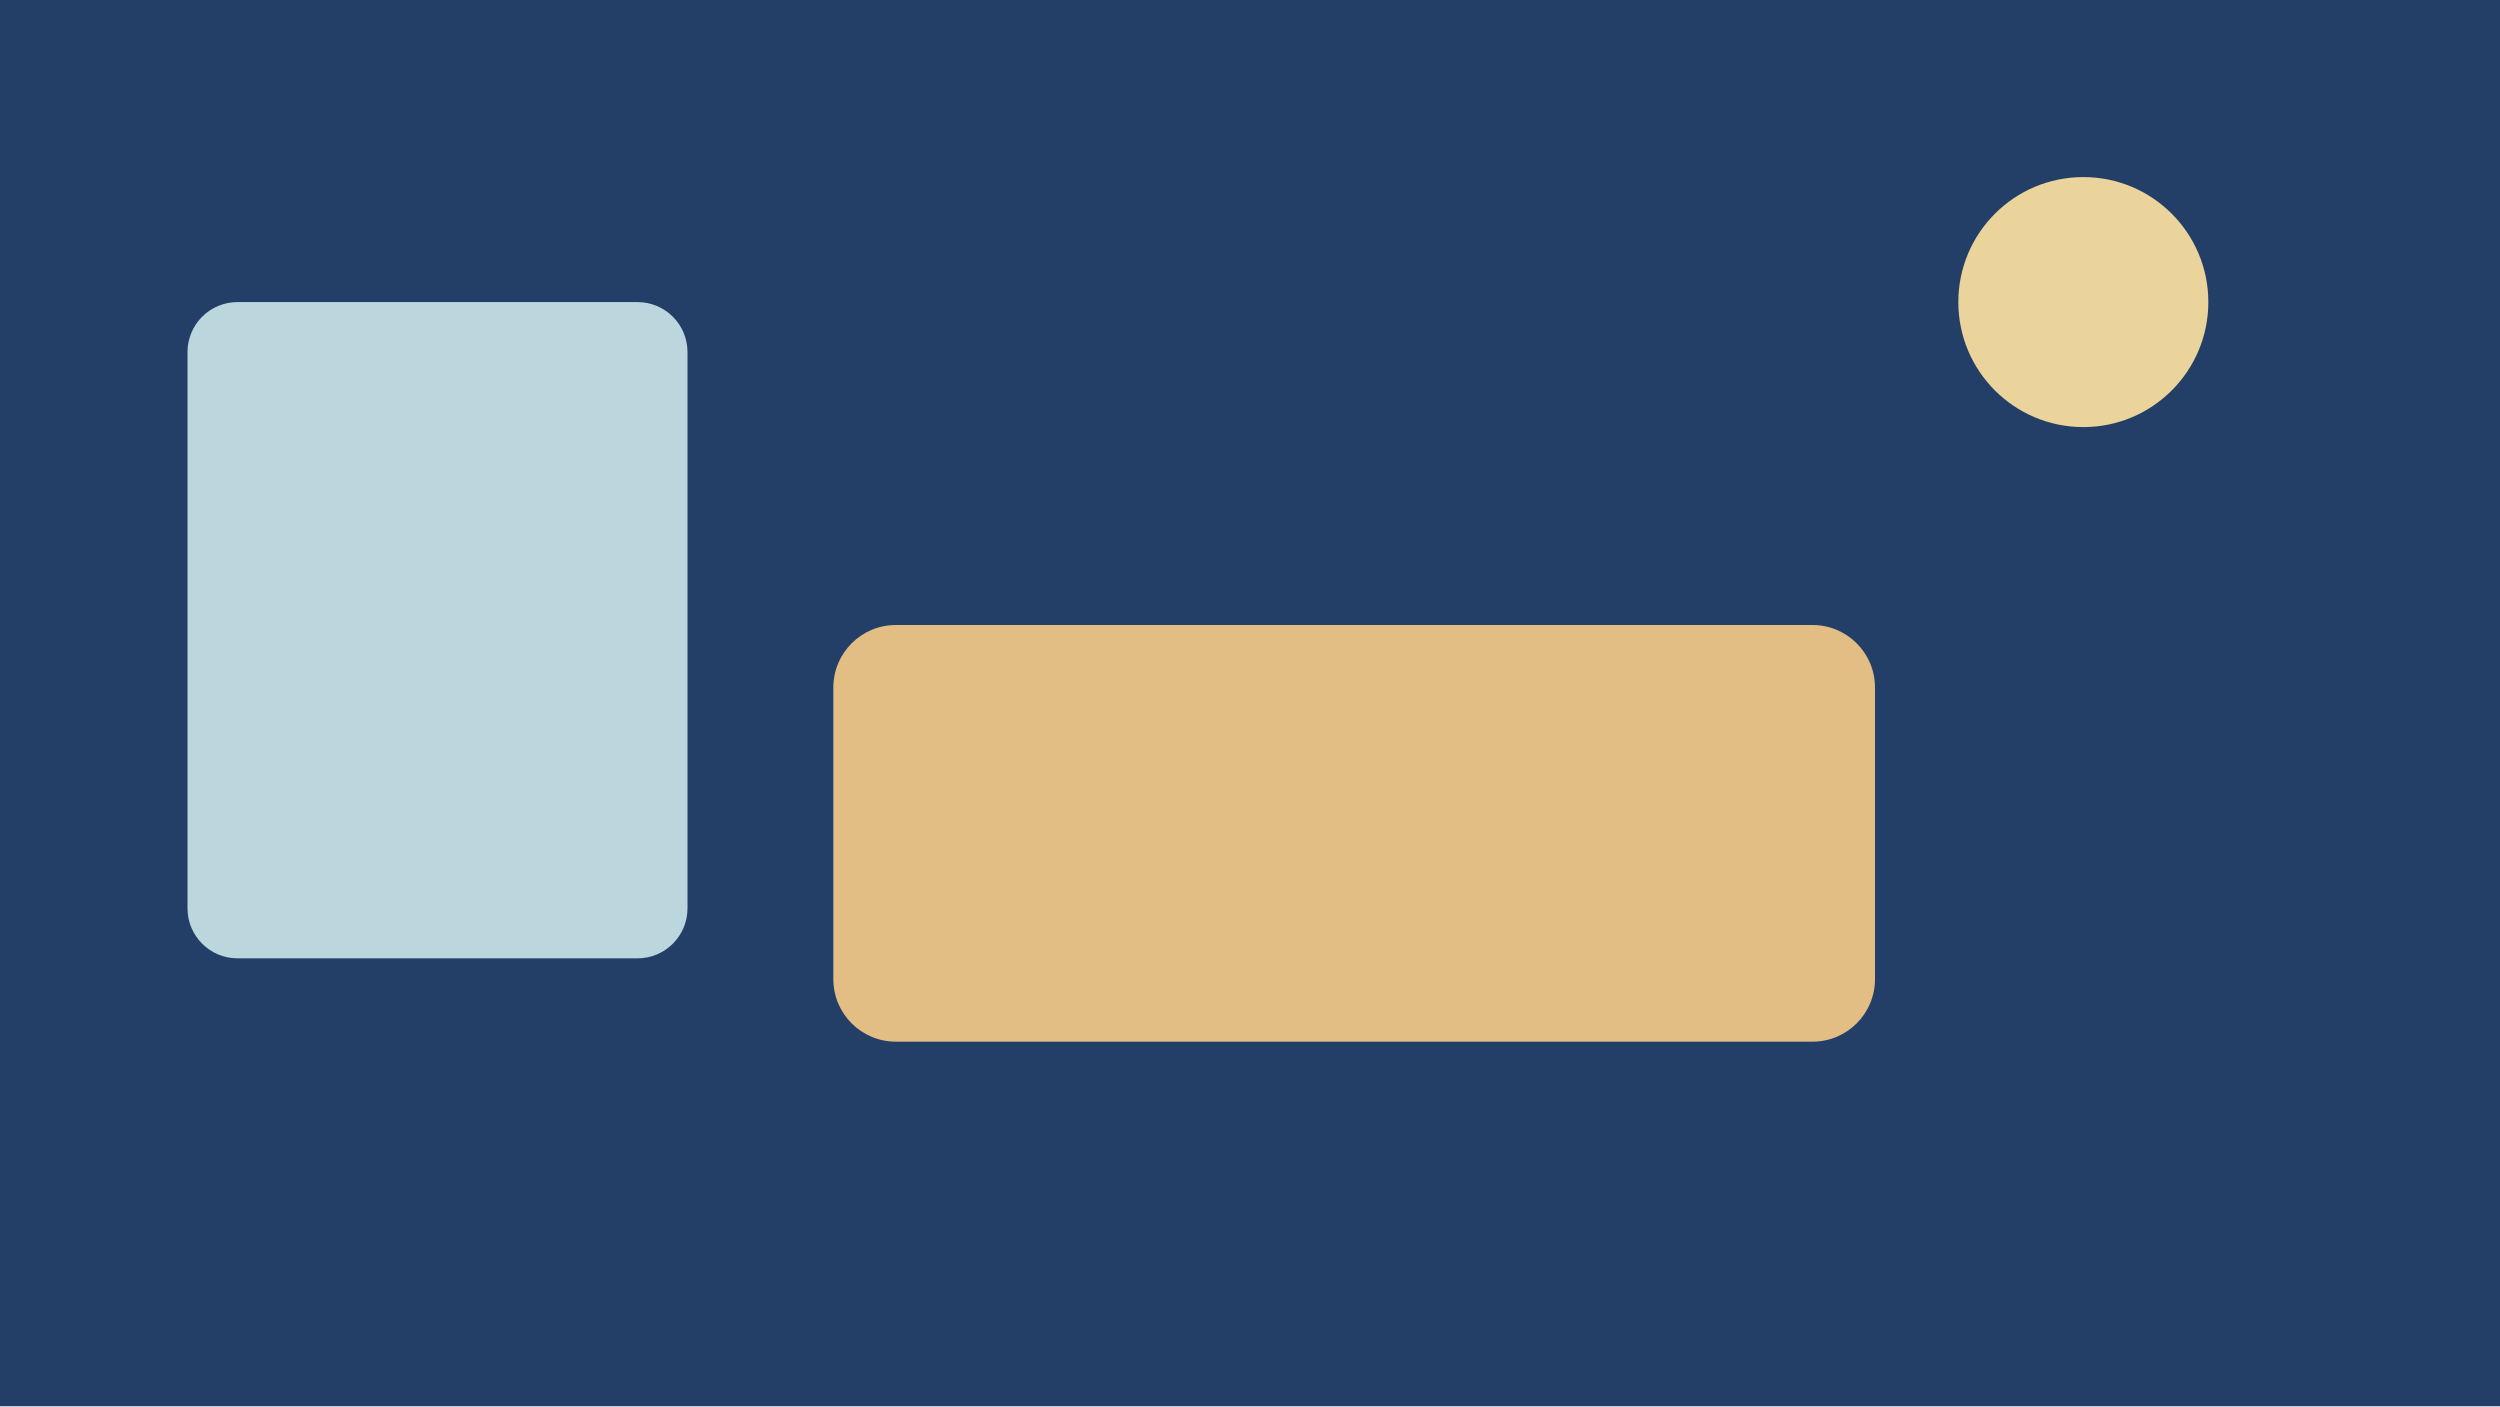
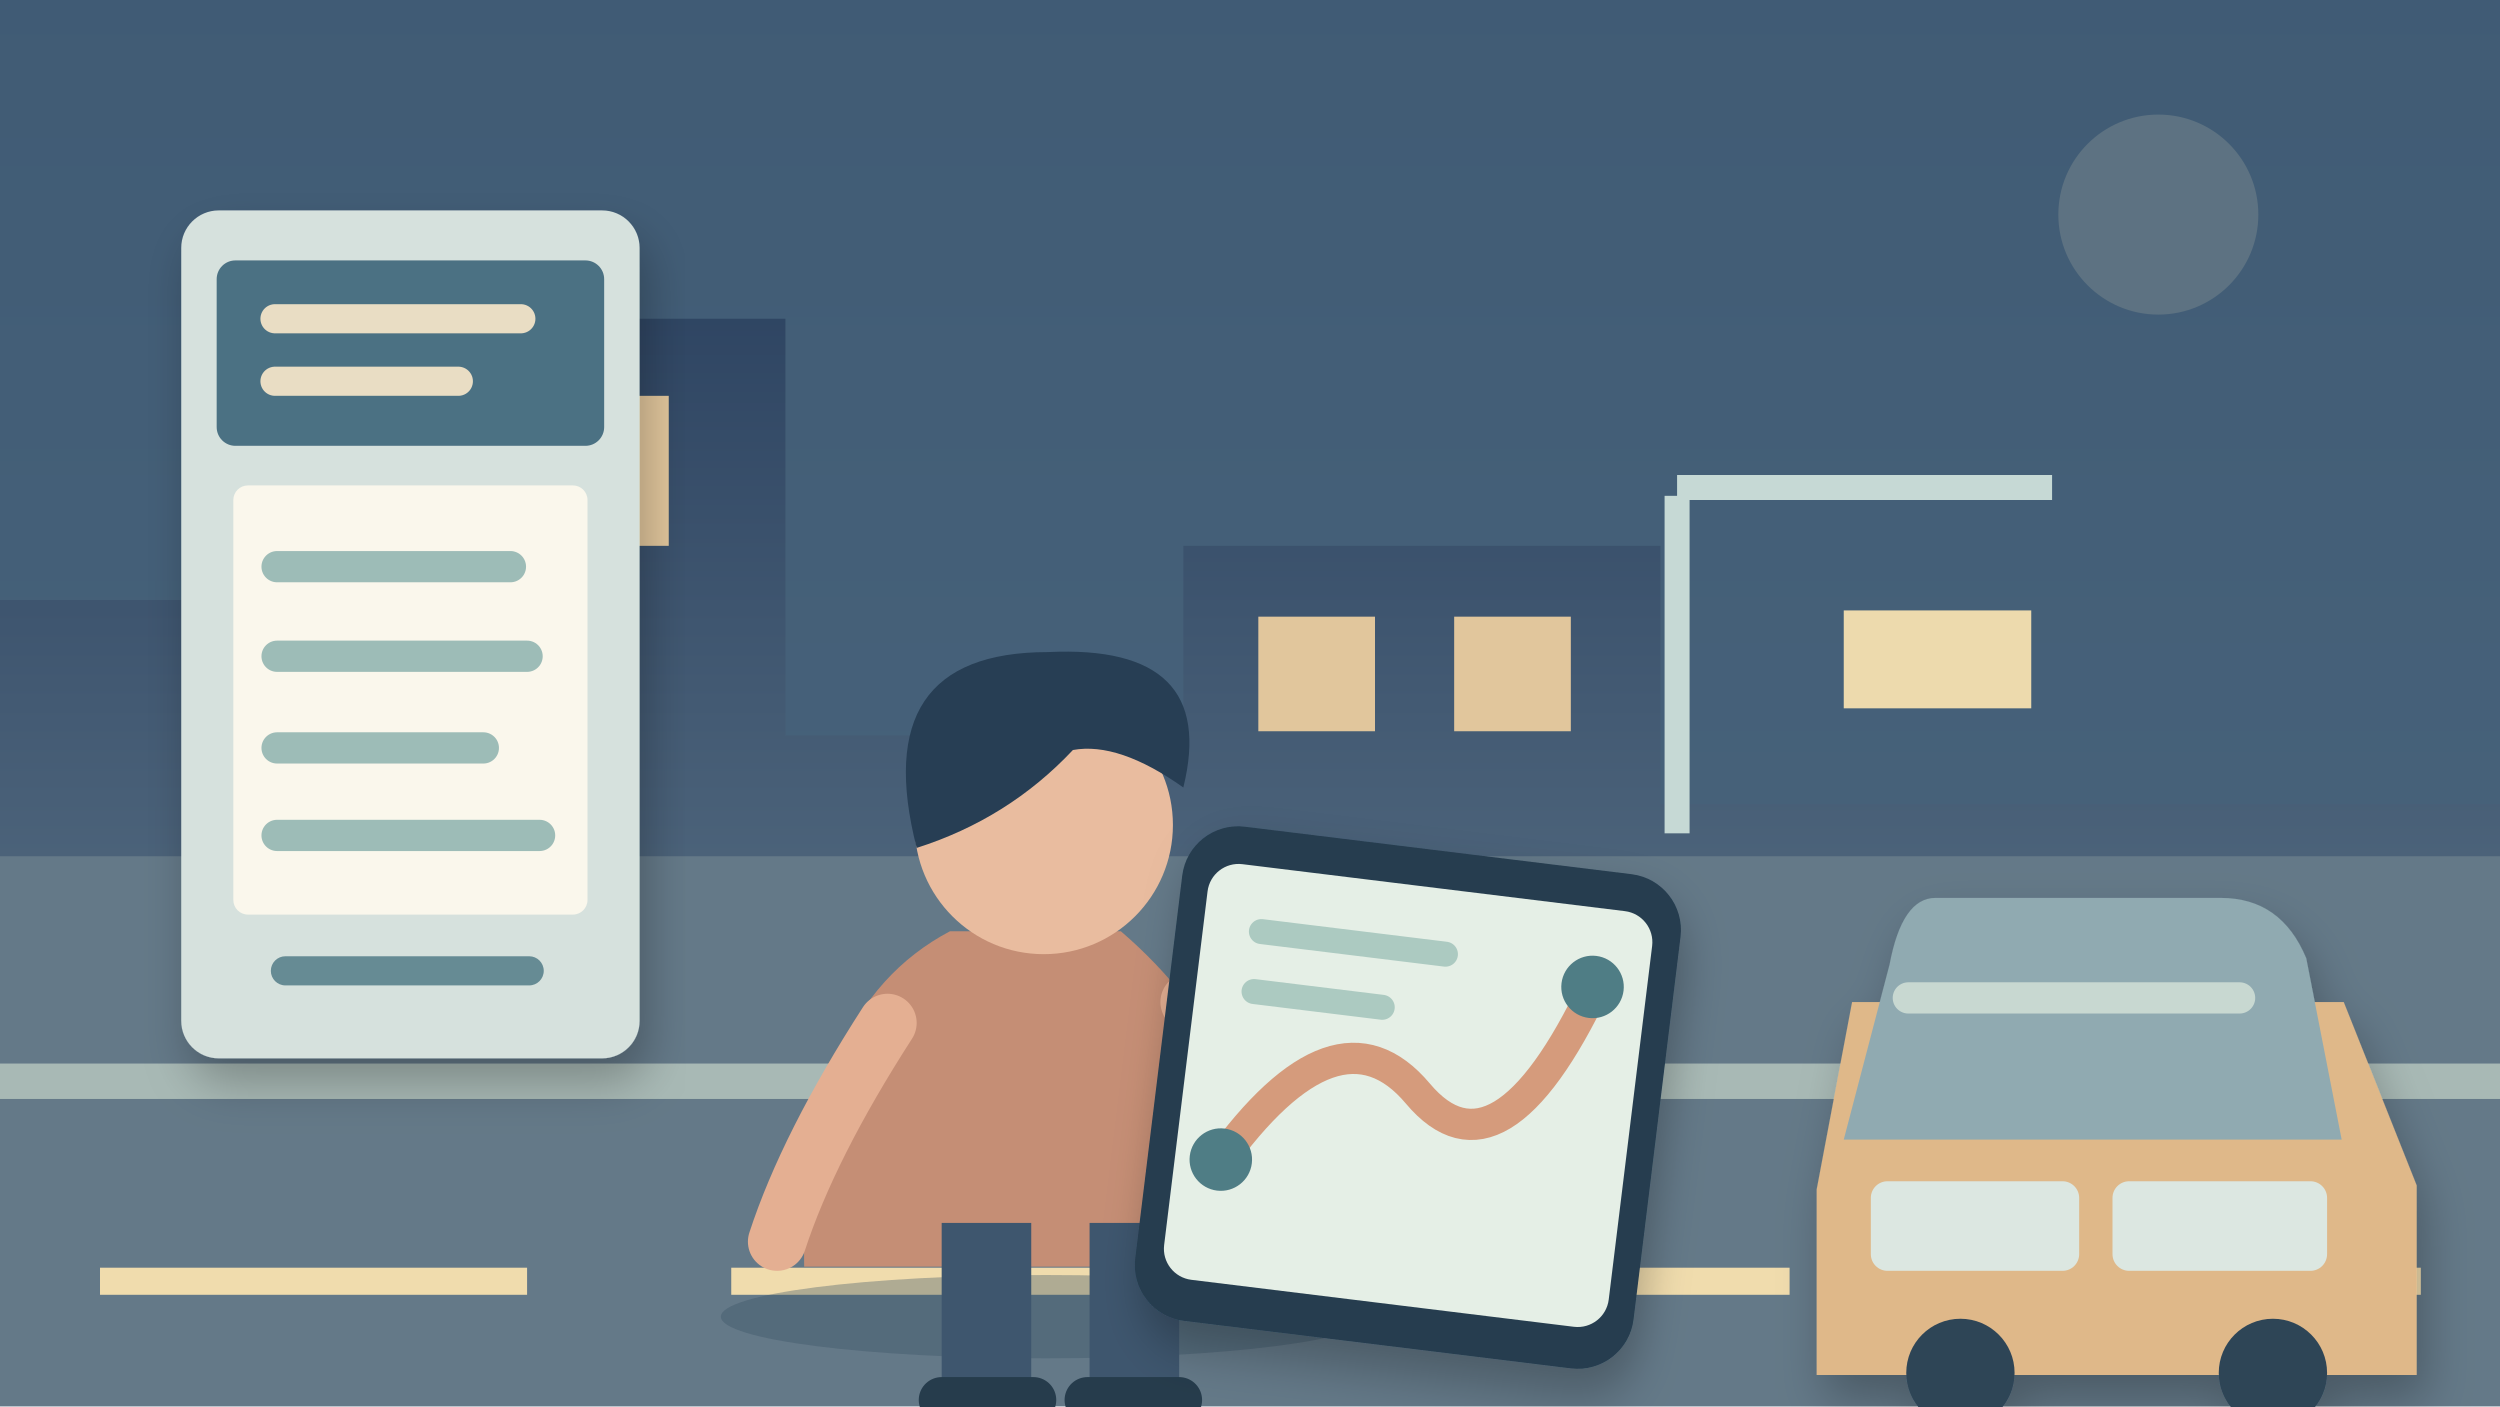
<svg xmlns="http://www.w3.org/2000/svg" width="1200" height="675" viewBox="0 0 1200 675">
-   <rect width="1200" height="675" fill="#243f67" />
-   <rect x="90" y="145" width="240" height="315" rx="24" fill="#bcd6de" />
-   <rect x="400" y="300" width="500" height="200" rx="30" fill="#e2bd84" />
-   <circle cx="1000" cy="145" r="60" fill="#ead49b" />
+   <defs>
+     <linearGradient id="sky" x2="0" y2="1">
+       <stop stop-color="#1f3556" />
+       <stop offset="1" stop-color="#677f90" />
+     </linearGradient>
+     <filter id="sh">
+       <feDropShadow dx="4" dy="12" stdDeviation="11" flood-opacity=".25" />
+     </filter>
+   </defs>
+   <rect width="1200" height="675" fill="url(#sky)" />
+   <circle cx="1036" cy="103" r="48" fill="#f1ddb3" />
+   <path d="M0 288h168V153h209v200h191v-91h229v124h403V0H0Z" fill="#45617a" opacity=".86" />
+   <path d="M187 190h53v72h-53m81-72h53v72h-53M604 296h56v55h-56M698 296h56v55h-56" fill="#e1c69c" />
+   <path d="M0 411h1200v264H0Z" fill="#647988" />
+   <path d="M0 519h1200" stroke="#a8b9b5" stroke-width="17" />
+   <path d="M48 615h205m98 0h205m98 0h205m98 0h205" stroke="#f0dcad" stroke-width="13" />
+   <g transform="translate(87 101)" filter="url(#sh)">
+     <rect width="220" height="407" rx="18" fill="#d6e1dd" />
+     <rect x="17" y="24" width="186" height="89" rx="9" fill="#4c7183" />
+     <path d="M45 52h118M45 82h88" stroke="#e9ddc4" stroke-width="14" stroke-linecap="round" />
+     <rect x="25" y="132" width="170" height="206" rx="7" fill="#faf7ec" />
+     <path d="M46 171h112M46 214h120M46 258h99M46 300h126" stroke="#9dbcb7" stroke-width="15" stroke-linecap="round" />
+     <rect x="43" y="358" width="131" height="14" rx="7" fill="#668b94" />
+   </g>
+   <g transform="translate(352 341)">
+     <ellipse cx="150" cy="291" rx="156" ry="20" fill="#374f62" opacity=".35" />
+     <path d="M104 106q-72 38-70 161h231q-9-101-79-161" fill="#c58e75" />
+     <circle cx="149" cy="55" r="62" fill="#e9bc9f" />
+     <path d="M88 66Q64-28 151-28q82-4 65 65-31-22-53-18-31 33-75 47" fill="#273e54" />
+     <path d="M74 150q-38 59-53 105M219 140q54 38 57 94" stroke="#e4af92" stroke-width="28" fill="none" stroke-linecap="round" />
+     <path d="M100 246h43v93h-43m71-93h43v93h-43" fill="#3e566e" />
+     <path d="M100 331h44M170 331h44" stroke="#263c4c" stroke-width="22" stroke-linecap="round" />
+   </g>
+   <g transform="translate(555 407) rotate(7 118 122)" filter="url(#sh)">
+     <rect width="241" height="239" rx="27" fill="#273e50" />
+     <rect x="13" y="18" width="215" height="201" rx="15" fill="#e5efe6" />
+     <path d="M34 162q47-86 91-45t78-61" stroke="#d59b7c" stroke-width="15" fill="none" stroke-linecap="round" />
+     <circle cx="35" cy="160" r="15" fill="#507d85" />
+     <circle cx="202" cy="56" r="15" fill="#507d85" />
+     <path d="M41 49h89M41 78h62" stroke="#accac1" stroke-width="12" stroke-linecap="round" />
+   </g>
+   <g transform="translate(872 405)" filter="url(#sh)">
+     <path d="M17 76h236l35 88v91H0v-89Z" fill="#dfb889" />
+     <path d="M57 26h137q29 0 41 29l17 87H13l22-84q6-32 22-32Z" fill="#90aab1" />
+     <rect x="26" y="162" width="100" height="43" rx="8" fill="#dce7e1" />
+     <rect x="142" y="162" width="103" height="43" rx="8" fill="#dce7e1" />
+     <circle cx="69" cy="254" r="26" fill="#2f4557" />
+     <circle cx="219" cy="254" r="26" fill="#2f4557" />
+     <path d="M44 74h159" stroke="#c8d8d1" stroke-width="15" stroke-linecap="round" />
+   </g>
+   <path d="M805 238v162m0-166h180" stroke="#c6d9d5" stroke-width="12" />
+   <path d="M885 293h90v47h-90Z" fill="#eddaad" />
</svg>
